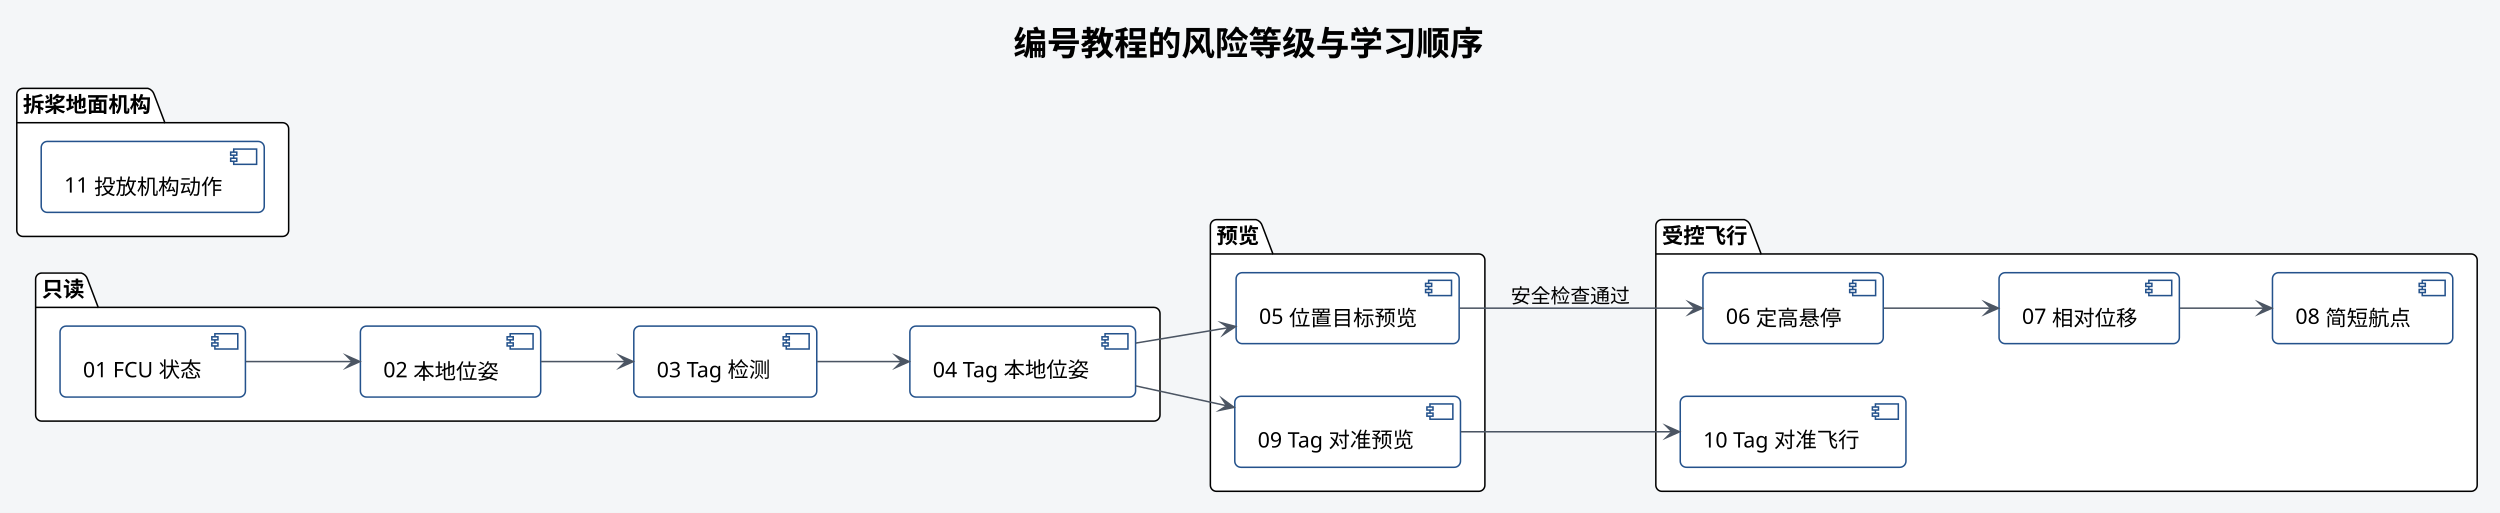
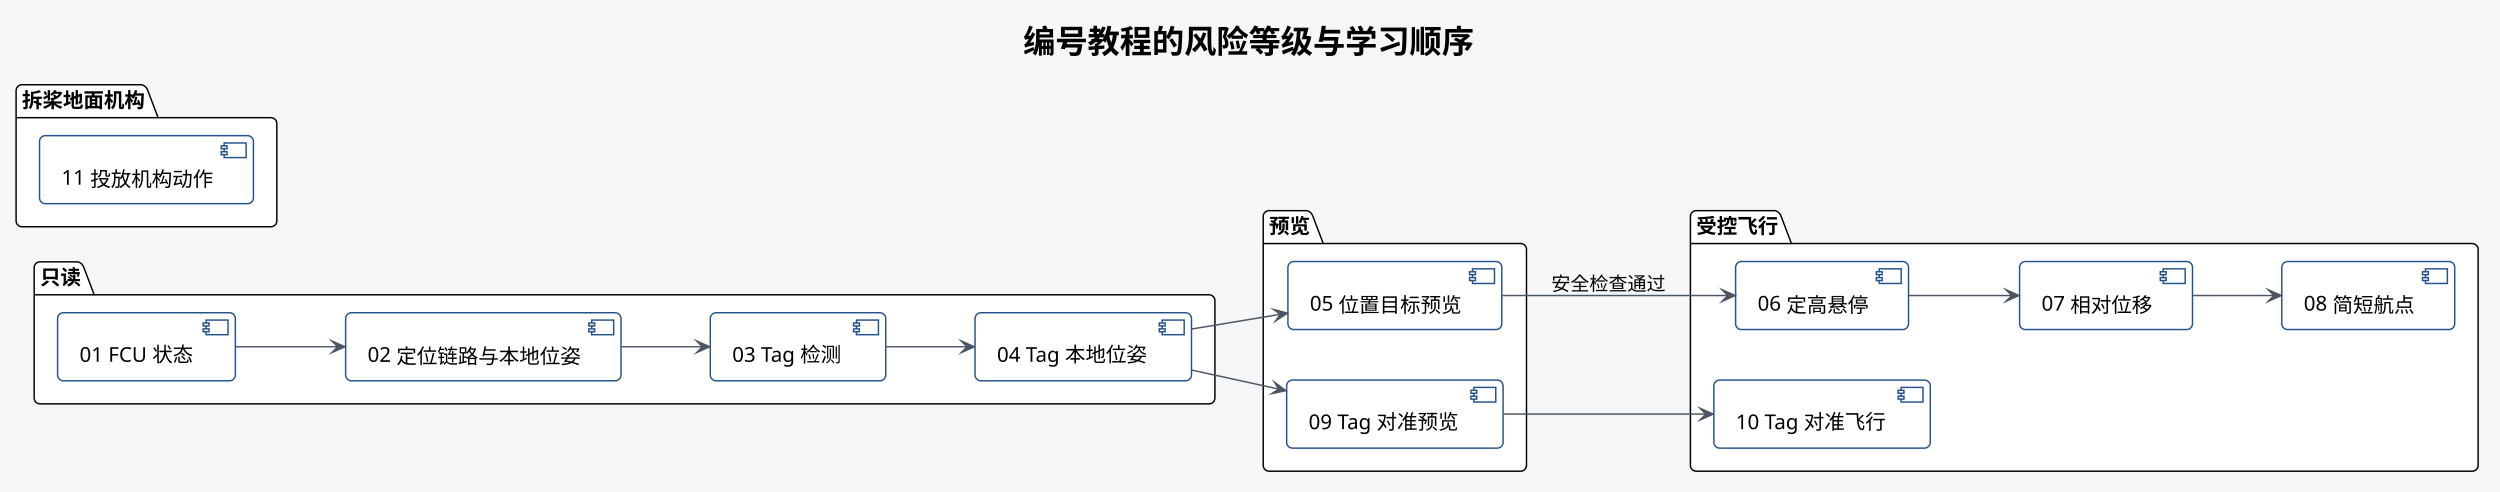
- <svg xmlns="http://www.w3.org/2000/svg" contentStyleType="text/css" data-diagram-type="DESCRIPTION" height="336px" preserveAspectRatio="none" style="width:1638px;height:336px;background:#F4F6F8;" version="1.1" viewBox="0 0 1638 336" width="1638px" zoomAndPan="magnify">
+ <svg xmlns="http://www.w3.org/2000/svg" contentStyleType="text/css" data-diagram-type="DESCRIPTION" height="336px" preserveAspectRatio="none" style="width:1708px;height:336px;background:#F4F6F8;" version="1.1" viewBox="0 0 1708 336" width="1708px" zoomAndPan="magnify">
  <defs />
  <g>
-     <rect fill="#F4F6F8" height="336" style="stroke:none;stroke-width:1;" width="1638" x="0" y="0" />
+     <rect fill="#F4F6F8" height="336" style="stroke:none;stroke-width:1;" width="1708" x="0" y="0" />
    <g class="title" data-source-line="10">
-       <text fill="#000000" font-family="sans-serif" font-size="22" font-weight="700" lengthAdjust="spacing" textLength="308" x="664.025" y="36.27">编号教程的风险等级与学习顺序</text>
+       <text fill="#000000" font-family="sans-serif" font-size="22" font-weight="700" lengthAdjust="spacing" textLength="308" x="699.025" y="36.27">编号教程的风险等级与学习顺序</text>
    </g>
    <g class="cluster" data-qualified-name=".." data-source-line="11" id="ent0001">
-       <path d="M27.34,178.91 L53.34,178.91 A6,6 0 0 1 57.34,182.91 L64.34,201.398 L756.03,201.398 A4,4 0 0 1 760.03,205.398 L760.03,271.91 A4,4 0 0 1 756.03,275.91 L27.34,275.91 A4,4 0 0 1 23.34,271.91 L23.34,182.91 A4,4 0 0 1 27.34,178.91" fill="#FFFFFF" style="stroke:#000000;stroke-width:1;" />
+       <path d="M27.34,178.91 L53.34,178.91 A6,6 0 0 1 57.34,182.91 L64.34,201.398 L826.03,201.398 A4,4 0 0 1 830.03,205.398 L830.03,271.91 A4,4 0 0 1 826.03,275.91 L27.34,275.91 A4,4 0 0 1 23.34,271.91 L23.34,182.91 A4,4 0 0 1 27.34,178.91" fill="#FFFFFF" style="stroke:#000000;stroke-width:1;" />
      <line style="stroke:#000000;stroke-width:1;" x1="23.34" x2="64.34" y1="201.398" y2="201.398" />
      <text fill="#000000" font-family="sans-serif" font-size="14" font-weight="700" lengthAdjust="spacing" textLength="28" x="27.34" y="194.445">只读</text>
    </g>
    <g class="cluster" data-qualified-name=".." data-source-line="16" id="ent0009">
-       <path d="M797.03,143.91 L823.03,143.91 A6,6 0 0 1 827.03,147.91 L834.03,166.398 L968.9,166.398 A4,4 0 0 1 972.9,170.398 L972.9,317.91 A4,4 0 0 1 968.9,321.91 L797.03,321.91 A4,4 0 0 1 793.03,317.91 L793.03,147.91 A4,4 0 0 1 797.03,143.91" fill="#FFFFFF" style="stroke:#000000;stroke-width:1;" />
-       <line style="stroke:#000000;stroke-width:1;" x1="793.03" x2="834.03" y1="166.398" y2="166.398" />
-       <text fill="#000000" font-family="sans-serif" font-size="14" font-weight="700" lengthAdjust="spacing" textLength="28" x="797.03" y="159.445">预览</text>
+       <path d="M867.03,143.91 L893.03,143.91 A6,6 0 0 1 897.03,147.91 L904.03,166.398 L1038.9,166.398 A4,4 0 0 1 1042.9,170.398 L1042.9,317.91 A4,4 0 0 1 1038.9,321.91 L867.03,321.91 A4,4 0 0 1 863.03,317.91 L863.03,147.91 A4,4 0 0 1 867.03,143.91" fill="#FFFFFF" style="stroke:#000000;stroke-width:1;" />
+       <line style="stroke:#000000;stroke-width:1;" x1="863.03" x2="904.03" y1="166.398" y2="166.398" />
+       <text fill="#000000" font-family="sans-serif" font-size="14" font-weight="700" lengthAdjust="spacing" textLength="28" x="867.03" y="159.445">预览</text>
    </g>
    <g class="cluster" data-qualified-name="...." data-source-line="20" id="ent0012">
-       <path d="M1088.9,143.91 L1142.9,143.91 A6,6 0 0 1 1146.9,147.91 L1153.9,166.398 L1619.05,166.398 A4,4 0 0 1 1623.05,170.398 L1623.05,317.91 A4,4 0 0 1 1619.05,321.91 L1088.9,321.91 A4,4 0 0 1 1084.9,317.91 L1084.9,147.91 A4,4 0 0 1 1088.9,143.91" fill="#FFFFFF" style="stroke:#000000;stroke-width:1;" />
-       <line style="stroke:#000000;stroke-width:1;" x1="1084.9" x2="1153.9" y1="166.398" y2="166.398" />
-       <text fill="#000000" font-family="sans-serif" font-size="14" font-weight="700" lengthAdjust="spacing" textLength="56" x="1088.9" y="159.445">受控飞行</text>
+       <path d="M1158.9,143.91 L1212.9,143.91 A6,6 0 0 1 1216.9,147.91 L1223.9,166.398 L1689.05,166.398 A4,4 0 0 1 1693.05,170.398 L1693.05,317.91 A4,4 0 0 1 1689.05,321.91 L1158.9,321.91 A4,4 0 0 1 1154.9,317.91 L1154.9,147.91 A4,4 0 0 1 1158.9,143.91" fill="#FFFFFF" style="stroke:#000000;stroke-width:1;" />
+       <line style="stroke:#000000;stroke-width:1;" x1="1154.9" x2="1223.9" y1="166.398" y2="166.398" />
+       <text fill="#000000" font-family="sans-serif" font-size="14" font-weight="700" lengthAdjust="spacing" textLength="56" x="1158.9" y="159.445">受控飞行</text>
    </g>
    <g class="cluster" data-qualified-name="......" data-source-line="25" id="ent0020">
      <path d="M15,57.91 L97,57.91 A6,6 0 0 1 101,61.91 L108,80.398 L185.13,80.398 A4,4 0 0 1 189.13,84.398 L189.13,150.91 A4,4 0 0 1 185.13,154.91 L15,154.91 A4,4 0 0 1 11,150.91 L11,61.91 A4,4 0 0 1 15,57.91" fill="#FFFFFF" style="stroke:#000000;stroke-width:1;" />
      <line style="stroke:#000000;stroke-width:1;" x1="11" x2="108" y1="80.398" y2="80.398" />
      <text fill="#000000" font-family="sans-serif" font-size="14" font-weight="700" lengthAdjust="spacing" textLength="84" x="15" y="73.445">拆桨地面机构</text>
    </g>
    <g class="entity" data-qualified-name="...01 FCU .." data-source-line="12" id="ent0002">
      <rect fill="#FFFFFF" height="46.488" rx="4" ry="4" style="stroke:#24528C;stroke-width:1;" width="121.457" x="39.34" y="213.67" />
      <rect fill="#FFFFFF" height="10" style="stroke:#24528C;stroke-width:1;" width="15" x="140.797" y="218.67" />
      <rect fill="#FFFFFF" height="2" style="stroke:#24528C;stroke-width:1;" width="4" x="138.797" y="220.67" />
      <rect fill="#FFFFFF" height="2" style="stroke:#24528C;stroke-width:1;" width="4" x="138.797" y="224.67" />
      <text fill="#000000" font-family="sans-serif" font-size="14" lengthAdjust="spacing" textLength="81.457" x="54.34" y="247.205">01 FCU 状态</text>
    </g>
-     <g class="entity" data-qualified-name="...02 ...." data-source-line="12" id="ent0003">
-       <rect fill="#FFFFFF" height="46.488" rx="4" ry="4" style="stroke:#24528C;stroke-width:1;" width="118.135" x="236.13" y="213.67" />
-       <rect fill="#FFFFFF" height="10" style="stroke:#24528C;stroke-width:1;" width="15" x="334.265" y="218.67" />
-       <rect fill="#FFFFFF" height="2" style="stroke:#24528C;stroke-width:1;" width="4" x="332.265" y="220.67" />
-       <rect fill="#FFFFFF" height="2" style="stroke:#24528C;stroke-width:1;" width="4" x="332.265" y="224.67" />
-       <text fill="#000000" font-family="sans-serif" font-size="14" lengthAdjust="spacing" textLength="78.135" x="251.13" y="247.205">02 本地位姿</text>
+     <g class="entity" data-qualified-name="...02 ........." data-source-line="12" id="ent0003">
+       <rect fill="#FFFFFF" height="46.488" rx="4" ry="4" style="stroke:#24528C;stroke-width:1;" width="188.135" x="236.13" y="213.67" />
+       <rect fill="#FFFFFF" height="10" style="stroke:#24528C;stroke-width:1;" width="15" x="404.265" y="218.67" />
+       <rect fill="#FFFFFF" height="2" style="stroke:#24528C;stroke-width:1;" width="4" x="402.265" y="220.67" />
+       <rect fill="#FFFFFF" height="2" style="stroke:#24528C;stroke-width:1;" width="4" x="402.265" y="224.67" />
+       <text fill="#000000" font-family="sans-serif" font-size="14" lengthAdjust="spacing" textLength="148.135" x="251.13" y="247.205">02 定位链路与本地位姿</text>
    </g>
    <g class="entity" data-qualified-name="...03 Tag .." data-source-line="13" id="ent0005">
-       <rect fill="#FFFFFF" height="46.488" rx="4" ry="4" style="stroke:#24528C;stroke-width:1;" width="119.878" x="415.27" y="213.67" />
-       <rect fill="#FFFFFF" height="10" style="stroke:#24528C;stroke-width:1;" width="15" x="515.148" y="218.67" />
-       <rect fill="#FFFFFF" height="2" style="stroke:#24528C;stroke-width:1;" width="4" x="513.148" y="220.67" />
-       <rect fill="#FFFFFF" height="2" style="stroke:#24528C;stroke-width:1;" width="4" x="513.148" y="224.67" />
-       <text fill="#000000" font-family="sans-serif" font-size="14" lengthAdjust="spacing" textLength="79.878" x="430.27" y="247.205">03 Tag 检测</text>
+       <rect fill="#FFFFFF" height="46.488" rx="4" ry="4" style="stroke:#24528C;stroke-width:1;" width="119.878" x="485.27" y="213.67" />
+       <rect fill="#FFFFFF" height="10" style="stroke:#24528C;stroke-width:1;" width="15" x="585.148" y="218.67" />
+       <rect fill="#FFFFFF" height="2" style="stroke:#24528C;stroke-width:1;" width="4" x="583.148" y="220.67" />
+       <rect fill="#FFFFFF" height="2" style="stroke:#24528C;stroke-width:1;" width="4" x="583.148" y="224.67" />
+       <text fill="#000000" font-family="sans-serif" font-size="14" lengthAdjust="spacing" textLength="79.878" x="500.27" y="247.205">03 Tag 检测</text>
    </g>
    <g class="entity" data-qualified-name="...04 Tag ...." data-source-line="14" id="ent0007">
-       <rect fill="#FFFFFF" height="46.488" rx="4" ry="4" style="stroke:#24528C;stroke-width:1;" width="147.878" x="596.15" y="213.67" />
-       <rect fill="#FFFFFF" height="10" style="stroke:#24528C;stroke-width:1;" width="15" x="724.028" y="218.67" />
-       <rect fill="#FFFFFF" height="2" style="stroke:#24528C;stroke-width:1;" width="4" x="722.028" y="220.67" />
-       <rect fill="#FFFFFF" height="2" style="stroke:#24528C;stroke-width:1;" width="4" x="722.028" y="224.67" />
-       <text fill="#000000" font-family="sans-serif" font-size="14" lengthAdjust="spacing" textLength="107.878" x="611.15" y="247.205">04 Tag 本地位姿</text>
+       <rect fill="#FFFFFF" height="46.488" rx="4" ry="4" style="stroke:#24528C;stroke-width:1;" width="147.878" x="666.15" y="213.67" />
+       <rect fill="#FFFFFF" height="10" style="stroke:#24528C;stroke-width:1;" width="15" x="794.028" y="218.67" />
+       <rect fill="#FFFFFF" height="2" style="stroke:#24528C;stroke-width:1;" width="4" x="792.028" y="220.67" />
+       <rect fill="#FFFFFF" height="2" style="stroke:#24528C;stroke-width:1;" width="4" x="792.028" y="224.67" />
+       <text fill="#000000" font-family="sans-serif" font-size="14" lengthAdjust="spacing" textLength="107.878" x="681.15" y="247.205">04 Tag 本地位姿</text>
    </g>
    <g class="entity" data-qualified-name="...05 ......" data-source-line="17" id="ent0010">
-       <rect fill="#FFFFFF" height="46.488" rx="4" ry="4" style="stroke:#24528C;stroke-width:1;" width="146.135" x="809.9" y="178.67" />
-       <rect fill="#FFFFFF" height="10" style="stroke:#24528C;stroke-width:1;" width="15" x="936.035" y="183.67" />
-       <rect fill="#FFFFFF" height="2" style="stroke:#24528C;stroke-width:1;" width="4" x="934.035" y="185.67" />
-       <rect fill="#FFFFFF" height="2" style="stroke:#24528C;stroke-width:1;" width="4" x="934.035" y="189.67" />
-       <text fill="#000000" font-family="sans-serif" font-size="14" lengthAdjust="spacing" textLength="106.135" x="824.9" y="212.205">05 位置目标预览</text>
+       <rect fill="#FFFFFF" height="46.488" rx="4" ry="4" style="stroke:#24528C;stroke-width:1;" width="146.135" x="879.9" y="178.67" />
+       <rect fill="#FFFFFF" height="10" style="stroke:#24528C;stroke-width:1;" width="15" x="1006.035" y="183.67" />
+       <rect fill="#FFFFFF" height="2" style="stroke:#24528C;stroke-width:1;" width="4" x="1004.035" y="185.67" />
+       <rect fill="#FFFFFF" height="2" style="stroke:#24528C;stroke-width:1;" width="4" x="1004.035" y="189.67" />
+       <text fill="#000000" font-family="sans-serif" font-size="14" lengthAdjust="spacing" textLength="106.135" x="894.9" y="212.205">05 位置目标预览</text>
    </g>
    <g class="entity" data-qualified-name="...09 Tag ...." data-source-line="18" id="ent0011">
-       <rect fill="#FFFFFF" height="46.488" rx="4" ry="4" style="stroke:#24528C;stroke-width:1;" width="147.878" x="809.03" y="259.67" />
-       <rect fill="#FFFFFF" height="10" style="stroke:#24528C;stroke-width:1;" width="15" x="936.908" y="264.67" />
-       <rect fill="#FFFFFF" height="2" style="stroke:#24528C;stroke-width:1;" width="4" x="934.908" y="266.67" />
-       <rect fill="#FFFFFF" height="2" style="stroke:#24528C;stroke-width:1;" width="4" x="934.908" y="270.67" />
-       <text fill="#000000" font-family="sans-serif" font-size="14" lengthAdjust="spacing" textLength="107.878" x="824.03" y="293.205">09 Tag 对准预览</text>
+       <rect fill="#FFFFFF" height="46.488" rx="4" ry="4" style="stroke:#24528C;stroke-width:1;" width="147.878" x="879.03" y="259.67" />
+       <rect fill="#FFFFFF" height="10" style="stroke:#24528C;stroke-width:1;" width="15" x="1006.908" y="264.67" />
+       <rect fill="#FFFFFF" height="2" style="stroke:#24528C;stroke-width:1;" width="4" x="1004.908" y="266.67" />
+       <rect fill="#FFFFFF" height="2" style="stroke:#24528C;stroke-width:1;" width="4" x="1004.908" y="270.67" />
+       <text fill="#000000" font-family="sans-serif" font-size="14" lengthAdjust="spacing" textLength="107.878" x="894.03" y="293.205">09 Tag 对准预览</text>
    </g>
    <g class="entity" data-qualified-name=".....06 ...." data-source-line="21" id="ent0013">
-       <rect fill="#FFFFFF" height="46.488" rx="4" ry="4" style="stroke:#24528C;stroke-width:1;" width="118.135" x="1115.77" y="178.67" />
-       <rect fill="#FFFFFF" height="10" style="stroke:#24528C;stroke-width:1;" width="15" x="1213.905" y="183.67" />
-       <rect fill="#FFFFFF" height="2" style="stroke:#24528C;stroke-width:1;" width="4" x="1211.905" y="185.67" />
-       <rect fill="#FFFFFF" height="2" style="stroke:#24528C;stroke-width:1;" width="4" x="1211.905" y="189.67" />
-       <text fill="#000000" font-family="sans-serif" font-size="14" lengthAdjust="spacing" textLength="78.135" x="1130.77" y="212.205">06 定高悬停</text>
+       <rect fill="#FFFFFF" height="46.488" rx="4" ry="4" style="stroke:#24528C;stroke-width:1;" width="118.135" x="1185.77" y="178.67" />
+       <rect fill="#FFFFFF" height="10" style="stroke:#24528C;stroke-width:1;" width="15" x="1283.905" y="183.67" />
+       <rect fill="#FFFFFF" height="2" style="stroke:#24528C;stroke-width:1;" width="4" x="1281.905" y="185.67" />
+       <rect fill="#FFFFFF" height="2" style="stroke:#24528C;stroke-width:1;" width="4" x="1281.905" y="189.67" />
+       <text fill="#000000" font-family="sans-serif" font-size="14" lengthAdjust="spacing" textLength="78.135" x="1200.77" y="212.205">06 定高悬停</text>
    </g>
    <g class="entity" data-qualified-name=".....07 ...." data-source-line="21" id="ent0014">
-       <rect fill="#FFFFFF" height="46.488" rx="4" ry="4" style="stroke:#24528C;stroke-width:1;" width="118.135" x="1309.78" y="178.67" />
-       <rect fill="#FFFFFF" height="10" style="stroke:#24528C;stroke-width:1;" width="15" x="1407.915" y="183.67" />
-       <rect fill="#FFFFFF" height="2" style="stroke:#24528C;stroke-width:1;" width="4" x="1405.915" y="185.67" />
-       <rect fill="#FFFFFF" height="2" style="stroke:#24528C;stroke-width:1;" width="4" x="1405.915" y="189.67" />
-       <text fill="#000000" font-family="sans-serif" font-size="14" lengthAdjust="spacing" textLength="78.135" x="1324.78" y="212.205">07 相对位移</text>
+       <rect fill="#FFFFFF" height="46.488" rx="4" ry="4" style="stroke:#24528C;stroke-width:1;" width="118.135" x="1379.78" y="178.67" />
+       <rect fill="#FFFFFF" height="10" style="stroke:#24528C;stroke-width:1;" width="15" x="1477.915" y="183.67" />
+       <rect fill="#FFFFFF" height="2" style="stroke:#24528C;stroke-width:1;" width="4" x="1475.915" y="185.67" />
+       <rect fill="#FFFFFF" height="2" style="stroke:#24528C;stroke-width:1;" width="4" x="1475.915" y="189.67" />
+       <text fill="#000000" font-family="sans-serif" font-size="14" lengthAdjust="spacing" textLength="78.135" x="1394.78" y="212.205">07 相对位移</text>
    </g>
    <g class="entity" data-qualified-name=".....08 ...." data-source-line="22" id="ent0016">
-       <rect fill="#FFFFFF" height="46.488" rx="4" ry="4" style="stroke:#24528C;stroke-width:1;" width="118.135" x="1488.92" y="178.67" />
-       <rect fill="#FFFFFF" height="10" style="stroke:#24528C;stroke-width:1;" width="15" x="1587.055" y="183.67" />
-       <rect fill="#FFFFFF" height="2" style="stroke:#24528C;stroke-width:1;" width="4" x="1585.055" y="185.67" />
-       <rect fill="#FFFFFF" height="2" style="stroke:#24528C;stroke-width:1;" width="4" x="1585.055" y="189.67" />
-       <text fill="#000000" font-family="sans-serif" font-size="14" lengthAdjust="spacing" textLength="78.135" x="1503.92" y="212.205">08 简短航点</text>
+       <rect fill="#FFFFFF" height="46.488" rx="4" ry="4" style="stroke:#24528C;stroke-width:1;" width="118.135" x="1558.92" y="178.67" />
+       <rect fill="#FFFFFF" height="10" style="stroke:#24528C;stroke-width:1;" width="15" x="1657.055" y="183.67" />
+       <rect fill="#FFFFFF" height="2" style="stroke:#24528C;stroke-width:1;" width="4" x="1655.055" y="185.67" />
+       <rect fill="#FFFFFF" height="2" style="stroke:#24528C;stroke-width:1;" width="4" x="1655.055" y="189.67" />
+       <text fill="#000000" font-family="sans-serif" font-size="14" lengthAdjust="spacing" textLength="78.135" x="1573.92" y="212.205">08 简短航点</text>
    </g>
    <g class="entity" data-qualified-name=".....10 Tag ...." data-source-line="23" id="ent0018">
-       <rect fill="#FFFFFF" height="46.488" rx="4" ry="4" style="stroke:#24528C;stroke-width:1;" width="147.878" x="1100.9" y="259.67" />
-       <rect fill="#FFFFFF" height="10" style="stroke:#24528C;stroke-width:1;" width="15" x="1228.778" y="264.67" />
-       <rect fill="#FFFFFF" height="2" style="stroke:#24528C;stroke-width:1;" width="4" x="1226.778" y="266.67" />
-       <rect fill="#FFFFFF" height="2" style="stroke:#24528C;stroke-width:1;" width="4" x="1226.778" y="270.67" />
-       <text fill="#000000" font-family="sans-serif" font-size="14" lengthAdjust="spacing" textLength="107.878" x="1115.9" y="293.205">10 Tag 对准飞行</text>
+       <rect fill="#FFFFFF" height="46.488" rx="4" ry="4" style="stroke:#24528C;stroke-width:1;" width="147.878" x="1170.9" y="259.67" />
+       <rect fill="#FFFFFF" height="10" style="stroke:#24528C;stroke-width:1;" width="15" x="1298.778" y="264.67" />
+       <rect fill="#FFFFFF" height="2" style="stroke:#24528C;stroke-width:1;" width="4" x="1296.778" y="266.67" />
+       <rect fill="#FFFFFF" height="2" style="stroke:#24528C;stroke-width:1;" width="4" x="1296.778" y="270.67" />
+       <text fill="#000000" font-family="sans-serif" font-size="14" lengthAdjust="spacing" textLength="107.878" x="1185.9" y="293.205">10 Tag 对准飞行</text>
    </g>
    <g class="entity" data-qualified-name=".......11 ......" data-source-line="26" id="ent0021">
      <rect fill="#FFFFFF" height="46.488" rx="4" ry="4" style="stroke:#24528C;stroke-width:1;" width="146.135" x="27" y="92.67" />
      <rect fill="#FFFFFF" height="10" style="stroke:#24528C;stroke-width:1;" width="15" x="153.135" y="97.67" />
      <rect fill="#FFFFFF" height="2" style="stroke:#24528C;stroke-width:1;" width="4" x="151.135" y="99.67" />
      <rect fill="#FFFFFF" height="2" style="stroke:#24528C;stroke-width:1;" width="4" x="151.135" y="103.67" />
      <text fill="#000000" font-family="sans-serif" font-size="14" lengthAdjust="spacing" textLength="106.135" x="42" y="126.205">11 投放机构动作</text>
    </g>
    <g class="link" data-entity-1="ent0002" data-entity-2="ent0003" data-link-type="dependency" data-source-line="12" id="lnk4">
-       <path d="M161.12,236.91 C184.93,236.91 207.21,236.91 230.84,236.91" fill="none" id="01 FCU 状态-to-02 本地位姿" style="stroke:#4B5563;stroke-width:1;" />
-       <polygon fill="#4B5563" points="235.84,236.91,226.84,232.91,230.84,236.91,226.84,240.91,235.84,236.91" style="stroke:#4B5563;stroke-width:1;stroke-linejoin:miter;stroke-miterlimit:10;" />
+       <path d="M161.01,236.91 C183.85,236.91 205.45,236.91 230.68,236.91" fill="none" id="01 FCU 状态-to-02 定位链路与本地位姿" style="stroke:#4B5563;stroke-width:1;" />
+       <polygon fill="#4B5563" points="235.68,236.91,226.68,232.91,230.68,236.91,226.68,240.91,235.68,236.91" style="stroke:#4B5563;stroke-width:1;stroke-linejoin:miter;stroke-miterlimit:10;" />
    </g>
    <g class="link" data-entity-1="ent0003" data-entity-2="ent0005" data-link-type="dependency" data-source-line="13" id="lnk6">
-       <path d="M354.49,236.91 C373.85,236.91 390.43,236.91 409.88,236.91" fill="none" id="02 本地位姿-to-03 Tag 检测" style="stroke:#4B5563;stroke-width:1;" />
-       <polygon fill="#4B5563" points="414.88,236.91,405.88,232.91,409.88,236.91,405.88,240.91,414.88,236.91" style="stroke:#4B5563;stroke-width:1;stroke-linejoin:miter;stroke-miterlimit:10;" />
+       <path d="M424.63,236.91 C445.09,236.91 461.2,236.91 479.88,236.91" fill="none" id="02 定位链路与本地位姿-to-03 Tag 检测" style="stroke:#4B5563;stroke-width:1;" />
+       <polygon fill="#4B5563" points="484.88,236.91,475.88,232.91,479.88,236.91,475.88,240.91,484.88,236.91" style="stroke:#4B5563;stroke-width:1;stroke-linejoin:miter;stroke-miterlimit:10;" />
    </g>
    <g class="link" data-entity-1="ent0005" data-entity-2="ent0007" data-link-type="dependency" data-source-line="14" id="lnk8">
-       <path d="M535.39,236.91 C554.44,236.91 570.77,236.91 590.71,236.91" fill="none" id="03 Tag 检测-to-04 Tag 本地位姿" style="stroke:#4B5563;stroke-width:1;" />
-       <polygon fill="#4B5563" points="595.71,236.91,586.71,232.91,590.71,236.91,586.71,240.91,595.71,236.91" style="stroke:#4B5563;stroke-width:1;stroke-linejoin:miter;stroke-miterlimit:10;" />
+       <path d="M605.39,236.91 C624.44,236.91 640.77,236.91 660.71,236.91" fill="none" id="03 Tag 检测-to-04 Tag 本地位姿" style="stroke:#4B5563;stroke-width:1;" />
+       <polygon fill="#4B5563" points="665.71,236.91,656.71,232.91,660.71,236.91,656.71,240.91,665.71,236.91" style="stroke:#4B5563;stroke-width:1;stroke-linejoin:miter;stroke-miterlimit:10;" />
    </g>
    <g class="link" data-entity-1="ent0013" data-entity-2="ent0014" data-link-type="dependency" data-source-line="21" id="lnk15">
-       <path d="M1234.23,201.91 C1258.06,201.91 1280.57,201.91 1304.41,201.91" fill="none" id="06 定高悬停-to-07 相对位移" style="stroke:#4B5563;stroke-width:1;" />
-       <polygon fill="#4B5563" points="1309.41,201.91,1300.41,197.91,1304.41,201.91,1300.41,205.91,1309.41,201.91" style="stroke:#4B5563;stroke-width:1;stroke-linejoin:miter;stroke-miterlimit:10;" />
+       <path d="M1304.23,201.91 C1328.06,201.91 1350.57,201.91 1374.41,201.91" fill="none" id="06 定高悬停-to-07 相对位移" style="stroke:#4B5563;stroke-width:1;" />
+       <polygon fill="#4B5563" points="1379.41,201.91,1370.41,197.91,1374.41,201.91,1370.41,205.91,1379.41,201.91" style="stroke:#4B5563;stroke-width:1;stroke-linejoin:miter;stroke-miterlimit:10;" />
    </g>
    <g class="link" data-entity-1="ent0014" data-entity-2="ent0016" data-link-type="dependency" data-source-line="22" id="lnk17">
-       <path d="M1428.34,201.91 C1447.69,201.91 1464.21,201.91 1483.55,201.91" fill="none" id="07 相对位移-to-08 简短航点" style="stroke:#4B5563;stroke-width:1;" />
-       <polygon fill="#4B5563" points="1488.55,201.91,1479.55,197.91,1483.55,201.91,1479.55,205.91,1488.55,201.91" style="stroke:#4B5563;stroke-width:1;stroke-linejoin:miter;stroke-miterlimit:10;" />
+       <path d="M1498.34,201.91 C1517.69,201.91 1534.21,201.91 1553.55,201.91" fill="none" id="07 相对位移-to-08 简短航点" style="stroke:#4B5563;stroke-width:1;" />
+       <polygon fill="#4B5563" points="1558.55,201.91,1549.55,197.91,1553.55,201.91,1549.55,205.91,1558.55,201.91" style="stroke:#4B5563;stroke-width:1;stroke-linejoin:miter;stroke-miterlimit:10;" />
    </g>
    <g class="link" data-entity-1="ent0011" data-entity-2="ent0018" data-link-type="dependency" data-source-line="23" id="lnk19">
-       <path d="M957.11,282.91 C1000.97,282.91 1051.57,282.91 1095.47,282.91" fill="none" id="09 Tag 对准预览-to-10 Tag 对准飞行" style="stroke:#4B5563;stroke-width:1;" />
-       <polygon fill="#4B5563" points="1100.47,282.91,1091.47,278.91,1095.47,282.91,1091.47,286.91,1100.47,282.91" style="stroke:#4B5563;stroke-width:1;stroke-linejoin:miter;stroke-miterlimit:10;" />
+       <path d="M1027.11,282.91 C1070.97,282.91 1121.57,282.91 1165.47,282.91" fill="none" id="09 Tag 对准预览-to-10 Tag 对准飞行" style="stroke:#4B5563;stroke-width:1;" />
+       <polygon fill="#4B5563" points="1170.47,282.91,1161.47,278.91,1165.47,282.91,1161.47,286.91,1170.47,282.91" style="stroke:#4B5563;stroke-width:1;stroke-linejoin:miter;stroke-miterlimit:10;" />
    </g>
    <g class="link" data-entity-1="ent0007" data-entity-2="ent0010" data-link-type="dependency" data-source-line="28" id="lnk22">
-       <path d="M744.25,224.77 C765.42,221.25 783.588,218.24 804.708,214.73" fill="none" id="04 Tag 本地位姿-to-05 位置目标预览" style="stroke:#4B5563;stroke-width:1;" />
-       <polygon fill="#4B5563" points="809.64,213.91,800.106,211.44,804.708,214.73,801.418,219.332,809.64,213.91" style="stroke:#4B5563;stroke-width:1;stroke-linejoin:miter;stroke-miterlimit:10;" />
+       <path d="M814.25,224.77 C835.42,221.25 853.588,218.24 874.708,214.73" fill="none" id="04 Tag 本地位姿-to-05 位置目标预览" style="stroke:#4B5563;stroke-width:1;" />
+       <polygon fill="#4B5563" points="879.64,213.91,870.106,211.44,874.708,214.73,871.418,219.332,879.64,213.91" style="stroke:#4B5563;stroke-width:1;stroke-linejoin:miter;stroke-miterlimit:10;" />
    </g>
    <g class="link" data-entity-1="ent0007" data-entity-2="ent0011" data-link-type="dependency" data-source-line="29" id="lnk23">
-       <path d="M744.25,252.87 C765.07,257.41 782.855,261.295 803.685,265.835" fill="none" id="04 Tag 本地位姿-to-09 Tag 对准预览" style="stroke:#4B5563;stroke-width:1;" />
-       <polygon fill="#4B5563" points="808.57,266.9,800.628,261.075,803.685,265.835,798.925,268.892,808.57,266.9" style="stroke:#4B5563;stroke-width:1;stroke-linejoin:miter;stroke-miterlimit:10;" />
+       <path d="M814.25,252.87 C835.07,257.41 852.855,261.295 873.685,265.835" fill="none" id="04 Tag 本地位姿-to-09 Tag 对准预览" style="stroke:#4B5563;stroke-width:1;" />
+       <polygon fill="#4B5563" points="878.57,266.9,870.628,261.075,873.685,265.835,868.925,268.892,878.57,266.9" style="stroke:#4B5563;stroke-width:1;stroke-linejoin:miter;stroke-miterlimit:10;" />
    </g>
    <g class="link" data-entity-1="ent0010" data-entity-2="ent0013" data-link-type="dependency" data-source-line="30" id="lnk24">
-       <path d="M956.37,201.91 C1005.5,201.91 1064.62,201.91 1110.48,201.91" fill="none" id="05 位置目标预览-to-06 定高悬停" style="stroke:#4B5563;stroke-width:1;" />
-       <polygon fill="#4B5563" points="1115.48,201.91,1106.48,197.91,1110.48,201.91,1106.48,205.91,1115.48,201.91" style="stroke:#4B5563;stroke-width:1;stroke-linejoin:miter;stroke-miterlimit:10;" />
-       <text fill="#000000" font-family="sans-serif" font-size="13" lengthAdjust="spacing" textLength="78" x="989.9" y="198.478">安全检查通过</text>
+       <path d="M1026.37,201.91 C1075.5,201.91 1134.62,201.91 1180.48,201.91" fill="none" id="05 位置目标预览-to-06 定高悬停" style="stroke:#4B5563;stroke-width:1;" />
+       <polygon fill="#4B5563" points="1185.48,201.91,1176.48,197.91,1180.48,201.91,1176.48,205.91,1185.48,201.91" style="stroke:#4B5563;stroke-width:1;stroke-linejoin:miter;stroke-miterlimit:10;" />
+       <text fill="#000000" font-family="sans-serif" font-size="13" lengthAdjust="spacing" textLength="78" x="1059.9" y="198.478">安全检查通过</text>
    </g>
  </g>
</svg>
